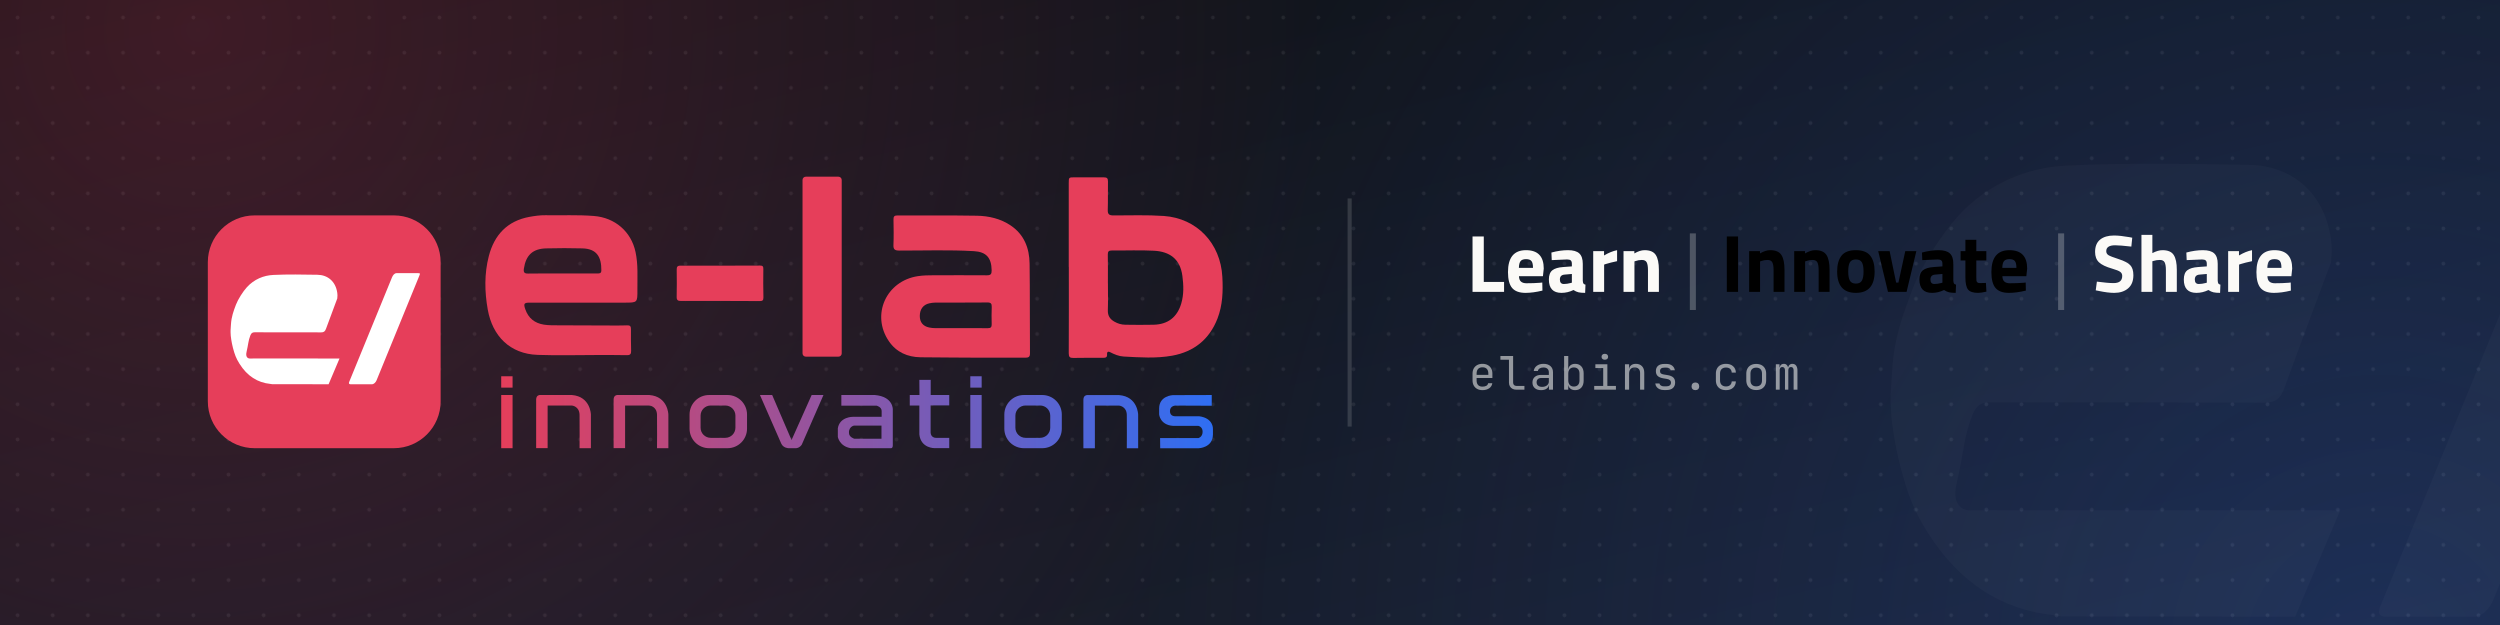
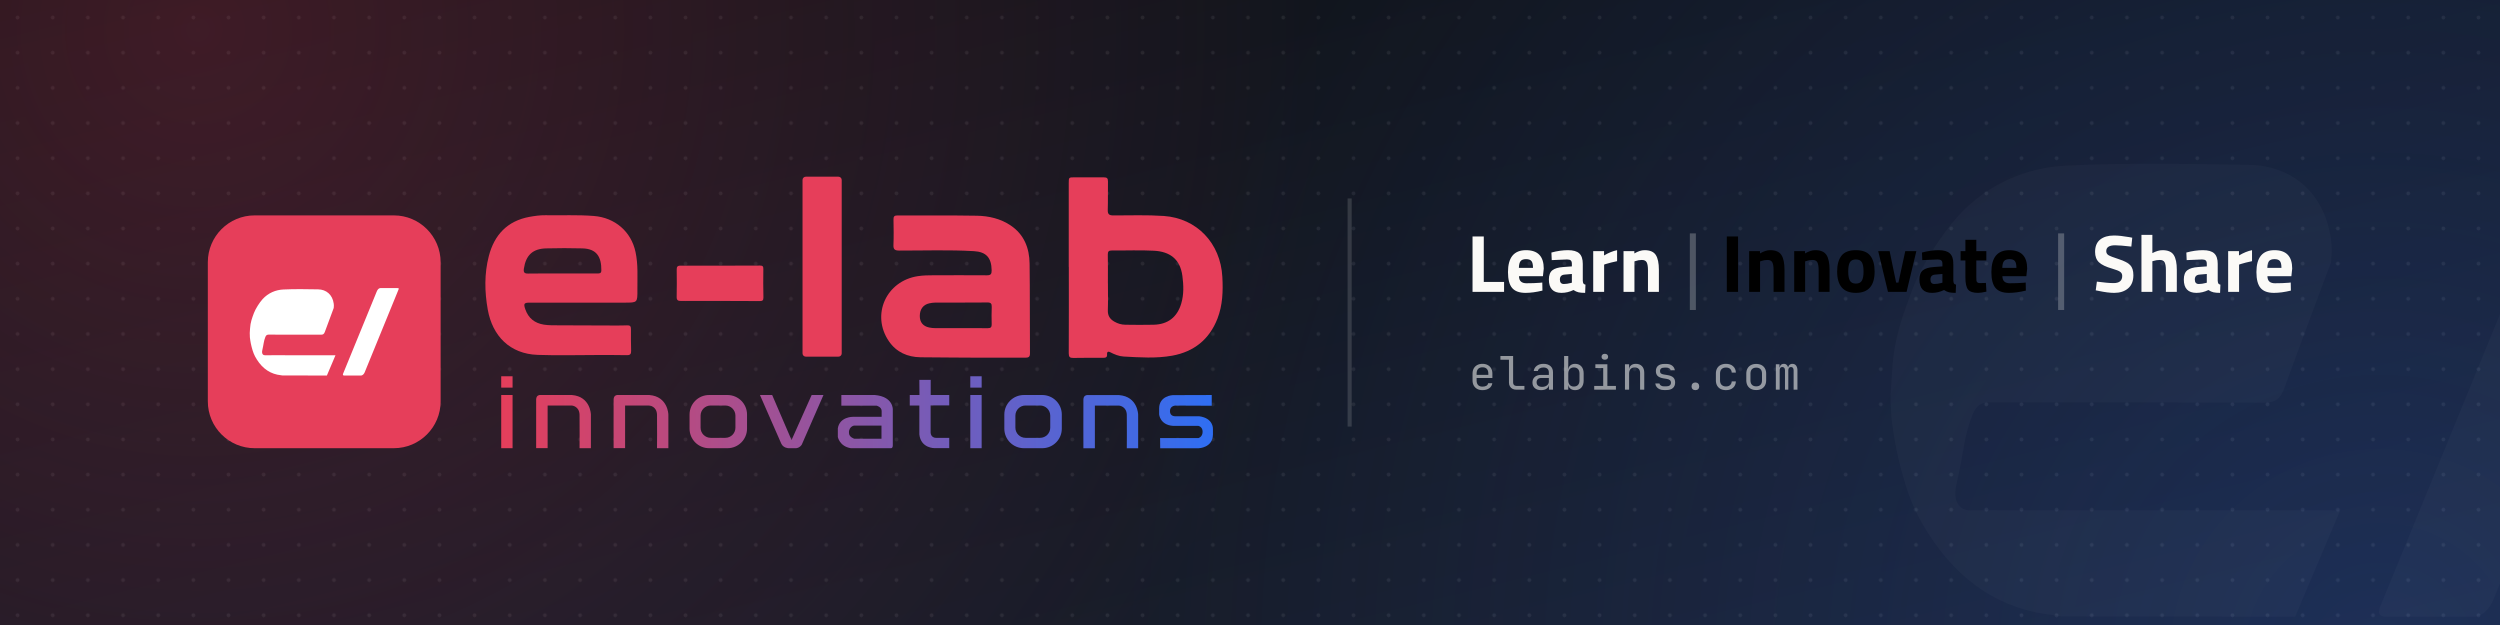
<svg xmlns="http://www.w3.org/2000/svg" width="1280" height="320" viewBox="0 0 1280 320">
  <defs>
    <linearGradient id="bg" x1="0" y1="0" x2="1" y2="1">
      <stop offset="0" stop-color="#0e1116" />
      <stop offset="1" stop-color="#1a2030" />
    </linearGradient>
    <pattern id="dots" x="0" y="0" width="18" height="18" patternUnits="userSpaceOnUse">
      <path fill="#fbfaf7" fill-opacity="0.07" stroke="none" d="M 10 9 C 10 9.552 9.552 10 9 10 C 8.448 10 8 9.552 8 9 C 8 8.448 8.448 8 9 8 C 9.552 8 10 8.448 10 9 Z" />
    </pattern>
    <radialGradient id="glowRed" cx="0.5" cy="0.5" r="0.5" fx="0.5" fy="0.5">
      <stop offset="0" stop-color="#e63e5a" stop-opacity="0.22" />
      <stop offset="1" stop-color="#e63e5a" stop-opacity="0" />
    </radialGradient>
    <radialGradient id="glowBlue" cx="0.5" cy="0.5" r="0.5" fx="0.5" fy="0.5">
      <stop offset="0" stop-color="#2d6ff5" stop-opacity="0.2" />
      <stop offset="1" stop-color="#2d6ff5" stop-opacity="0" />
    </radialGradient>
    <linearGradient id="brandGrad" x1="72" y1="63" x2="247" y2="63" gradientUnits="userSpaceOnUse">
      <stop offset="0" stop-color="#e63e5a" />
      <stop offset="1" stop-color="#2d6ff5" />
    </linearGradient>
    <linearGradient id="" x1="0" y1="0" x2="1" y2="0" gradientUnits="userSpaceOnUse" gradientTransform="matrix(158.2857 0 0 63.45614 881.04 102.1812)">
      <stop offset="0" stop-color="#e63e5a" />
      <stop offset="1" stop-color="#2d6ff5" />
    </linearGradient>
    <clipPath id="clipPath1">
      <path fill="#000000" stroke="none" d="M 106.4 90.47 L 626 90.47 L 626 229.52 L 106.4 229.52 Z" />
    </clipPath>
  </defs>
  <path fill="url(#bg)" stroke="none" d="M 0 0 L 1280 0 L 1280 320 L 0 320 Z" />
  <path fill="url(#dots)" stroke="none" d="M 0 0 L 1280 0 L 1280 320 L 0 320 Z" />
  <path fill="url(#glowRed)" stroke="none" d="M 678.4 16 C 678.4 168.765 617.715 315.273 509.693 423.293 C 401.673 531.314 255.165 592 102.4 592 C -50.365 592 -196.873 531.314 -304.894 423.293 C -412.914 315.273 -473.6 168.765 -473.6 16 C -473.6 -136.765 -412.914 -283.273 -304.894 -391.293 C -196.873 -499.314 -50.365 -560 102.4 -560 C 255.165 -560 401.673 -499.314 509.693 -391.293 C 617.715 -283.273 678.4 -136.765 678.4 16 Z" />
  <path fill="url(#glowBlue)" stroke="none" d="M 1856 336 C 1856 505.739 1788.572 668.525 1668.548 788.548 C 1548.525 908.572 1385.738 976 1216 976 C 1046.262 976 883.475 908.572 763.452 788.548 C 643.428 668.525 576 505.739 576 336 C 576 166.261 643.428 3.475 763.452 -116.548 C 883.475 -236.572 1046.262 -304 1216 -304 C 1385.738 -304 1548.525 -236.572 1668.548 -116.548 C 1788.572 3.475 1856 166.261 1856 336 Z" />
  <g transform="matrix(8.72321 0 0 8.72321 903.49 -160.86)">
    <path fill="#fbfaf7" fill-opacity="0.025" fill-rule="evenodd" stroke="none" d="M 52.81 27.73 L 47.58 27.73 C 47.07 27.74 46.69 28.24 46.47 28.8 C 46.25 29.36 36.59 52.93 36.12 54.07 C 35.96 54.47 36.12 54.64 36.48 54.64 L 41.71 54.64 C 42.16 54.57 42.55 54.16 42.75 53.69 C 43.06 52.95 52.13 30.75 53.11 28.35 C 53.35 27.81 53.3 27.72 52.81 27.73 Z" />
    <path fill="#fbfaf7" fill-opacity="0.025" stroke="none" d="M 14.53 48.39 C 13.71 48.39 12.9 48.38 12.08 48.4 C 11.6 48.41 10.98 48.06 11.26 46.85 C 11.72 44.88 11.66 44.16 12.2 42.78 C 12.42 42.22 12.73 42.05 13.23 42.05 C 19.4 42.07 23.17 42.05 29.34 42.07 C 29.93 42.07 30.26 41.9 30.51 41.2 C 31.01 39.81 33.22 33.87 33.24 33.85 C 33.3 33.08 33.3 33.08 33.24 32.51 C 32.86 29.73 30.92 28.16 28.44 28.12 C 24.88 28.06 21.32 27.99 17.76 28.16 C 15.39 28.27 13.11 29.21 11.36 31.12 C 10.42 32.14 9.19 34.07 8.69 35.39 C 8.11 36.94 7.6 38.27 7.49 40.16 C 7.41 41.63 7.35 41.43 7.44 42.89 C 7.45 43.05 7.61 44.43 7.97 45.82 C 8.39 47.4 8.71 48.32 9.55 49.66 C 11.43 52.66 13.94 54.24 17.01 54.55 C 17.17 54.57 17.32 54.6 17.48 54.62 C 20.82 54.62 24.16 54.63 27.5 54.63 C 28.16 54.62 30.47 54.64 31.14 54.63 L 33.78 48.4 L 14.53 48.39 Z" />
  </g>
  <g clip-path="url(#clipPath1)">
    <g transform="matrix(2.114186 0 0 2.114186 102.413 81.23101)">
      <path fill="#e63e5a" fill-rule="evenodd" stroke="none" d="M 46.93 13.74 L 13.23 13.74 C 6.97 13.74 1.89 18.82 1.89 25.08 L 1.89 58.78 C 1.89 65.04 6.97 70.12 13.23 70.12 L 46.93 70.12 C 53.19 70.12 58.27 65.04 58.27 58.78 L 58.27 25.08 C 58.26 18.82 53.19 13.74 46.93 13.74 Z" />
-       <g>
+       <g transform="matrix(0.787 0 0 0.787 6.219 9.522)">
        <path fill="#ffffff" fill-rule="evenodd" stroke="none" d="M 52.81 27.73 L 47.58 27.73 C 47.07 27.74 46.69 28.24 46.47 28.8 C 46.25 29.36 36.59 52.93 36.12 54.07 C 35.96 54.47 36.12 54.64 36.48 54.64 L 41.71 54.64 C 42.16 54.57 42.55 54.16 42.75 53.69 C 43.06 52.95 52.13 30.75 53.11 28.35 C 53.35 27.81 53.3 27.72 52.81 27.73 Z" />
        <path fill="#ffffff" stroke="none" d="M 14.53 48.39 C 13.71 48.39 12.9 48.38 12.08 48.4 C 11.6 48.41 10.98 48.06 11.26 46.85 C 11.72 44.88 11.66 44.16 12.2 42.78 C 12.42 42.22 12.73 42.05 13.23 42.05 C 19.4 42.07 23.17 42.05 29.34 42.07 C 29.93 42.07 30.26 41.9 30.51 41.2 C 31.01 39.81 33.22 33.87 33.24 33.85 C 33.3 33.08 33.3 33.08 33.24 32.51 C 32.86 29.73 30.92 28.16 28.44 28.12 C 24.88 28.06 21.32 27.99 17.76 28.16 C 15.39 28.27 13.11 29.21 11.36 31.12 C 10.42 32.14 9.19 34.07 8.69 35.39 C 8.11 36.94 7.6 38.27 7.49 40.16 C 7.41 41.63 7.35 41.43 7.44 42.89 C 7.45 43.05 7.61 44.43 7.97 45.82 C 8.39 47.4 8.71 48.32 9.55 49.66 C 11.43 52.66 13.94 54.24 17.01 54.55 C 17.17 54.57 17.32 54.6 17.48 54.62 C 20.82 54.62 24.16 54.63 27.5 54.63 C 28.16 54.62 30.47 54.64 31.14 54.63 L 33.78 48.4 L 14.53 48.39 Z" />
      </g>
      <path fill="#e63e5a" stroke="none" d="M 247.58 28.64 C 247.14 20.44 241.38 14.44 233.41 13.88 C 229.36 13.6 225.3 13.75 221.25 13.75 C 220.2 13.75 219.79 13.51 219.83 12.39 C 219.91 10.03 219.83 7.89 219.88 5.52 C 219.89 4.78 219.65 4.52 218.92 4.53 C 216.55 4.55 214.19 4.53 211.82 4.52 C 210.39 4.52 210.38 4.52 210.38 5.95 C 210.38 12.71 210.38 19.46 210.38 26.22 C 210.39 26.22 210.39 26.22 210.4 26.22 C 210.4 33.13 210.42 40.26 210.38 47.17 C 210.38 48.04 210.66 48.27 211.48 48.26 C 213.88 48.22 216.29 48.22 218.69 48.23 C 219.3 48.23 219.72 48.15 219.66 47.39 C 219.61 46.72 219.99 46.65 220.37 46.85 C 221.41 47.39 222.5 47.85 223.66 47.92 C 227.6 48.13 231.56 48.42 235.46 47.71 C 240.71 46.75 244.44 43.77 246.4 38.73 C 247.66 35.47 247.77 32.07 247.58 28.64 Z M 237.63 35.07 C 236.65 38.38 234.42 40.13 230.95 40.22 C 228.66 40.28 226.37 40.25 224.08 40.22 C 223.14 40.21 222.25 39.95 221.41 39.46 C 220.34 38.84 219.81 38.02 219.85 36.72 C 219.93 34.55 219.87 32.37 219.87 30.19 C 219.87 30.19 219.87 30.19 219.86 30.19 C 219.86 27.86 219.89 25.53 219.84 23.21 C 219.83 22.46 220.1 22.23 220.81 22.24 C 224.23 22.27 227.65 22.11 231.06 22.3 C 234.81 22.51 237.35 24.26 237.9 28.38 C 238.2 30.61 238.28 32.87 237.63 35.07 Z" />
      <path fill="#e63e5a" stroke="none" d="M 200.9 25.41 C 200.85 21.63 199.55 18.32 196.26 16.14 C 193.82 14.52 191 13.87 188.13 13.82 C 181.71 13.71 175.29 13.78 168.87 13.75 C 168.1 13.75 167.92 14.06 167.94 14.76 C 167.97 16.56 168.02 19.04 167.93 20.84 C 167.87 22.01 168.26 22.26 169.39 22.26 C 175.4 22.27 181.41 22.05 187.41 22.4 C 190.43 22.57 191.66 24.02 191.71 27.03 C 191.72 27.92 191.52 28.26 190.54 28.25 C 186.26 28.2 181.98 28.25 177.7 28.24 C 176.42 28.24 175.15 28.26 173.88 28.45 C 166.16 29.6 162.46 37.84 166.83 44.22 C 168.65 46.89 171.37 48.05 174.46 48.1 C 178.69 48.17 187.08 48.17 187.08 48.19 C 191.32 48.19 195.57 48.18 199.81 48.2 C 200.56 48.2 200.99 48.1 200.99 47.18 C 200.93 40.12 201 32.43 200.9 25.41 Z M 191.73 35.92 C 191.68 37.31 191.68 38.69 191.72 40.08 C 191.74 40.8 191.5 41.07 190.75 41.06 C 188.58 41.02 186.4 41.05 184.22 41.05 C 182.19 41.05 180.17 41.06 178.14 41.05 C 177.62 41.05 177.09 40.99 176.58 40.89 C 175.08 40.58 174.3 39.6 174.31 38.08 C 174.32 36.47 175.14 35.36 176.6 35.04 C 177.07 34.94 177.56 34.86 178.04 34.86 C 182.24 34.85 186.44 34.87 190.64 34.83 C 191.51 34.81 191.76 35.1 191.73 35.92 Z" />
      <path fill="#e63e5a" stroke="none" d="M 105.47 22.62 C 104.42 17.66 100.5 14.28 95.36 13.88 C 91.46 13.57 87.55 13.77 83.65 13.7 C 82.33 13.68 81.04 13.87 79.76 14.1 C 74.42 15.09 71.27 18.46 69.94 23.59 C 68.83 27.87 68.91 32.23 69.68 36.55 C 70.82 42.93 75.02 47.28 81.75 47.52 C 86.7 47.7 91.66 47.55 96.62 47.55 C 98.87 47.56 101.12 47.54 103.37 47.59 C 104.18 47.61 104.42 47.3 104.4 46.55 C 104.36 44.79 104.34 43.02 104.36 41.26 C 104.37 40.56 104.1 40.34 103.43 40.37 C 102.46 40.42 101.48 40.4 100.5 40.41 L 100.5 40.41 C 95.92 40.39 91.34 40.38 86.76 40.36 C 85.6 40.35 84.43 40.38 83.28 40.2 C 81.03 39.84 79.52 38.63 78.77 36.47 C 78.31 35.12 78.46 34.87 79.85 34.87 C 87.51 34.87 95.17 34.87 102.84 34.87 C 105.93 34.87 105.94 34.87 105.92 31.76 C 105.9 28.71 106.12 25.64 105.47 22.62 Z M 96.12 27.8 C 93.34 27.8 90.57 27.8 87.79 27.8 C 87.79 27.8 87.79 27.81 87.79 27.81 C 85.01 27.81 82.24 27.78 79.46 27.83 C 78.52 27.85 78.3 27.51 78.43 26.63 C 78.91 23.4 80.56 21.81 83.82 21.73 C 86.74 21.65 89.67 21.65 92.6 21.73 C 96.04 21.82 97.22 23.76 97.19 27.06 C 97.19 27.87 96.65 27.8 96.12 27.8 Z" />
      <path fill="#e63e5a" stroke="none" d="M 136.42 26.75 C 136.43 26.15 136.3 25.88 135.63 25.89 C 129.21 25.92 122.78 25.93 116.36 25.91 C 115.58 25.91 115.43 26.22 115.44 26.92 C 115.47 29.1 115.48 31.28 115.43 33.45 C 115.41 34.27 115.73 34.47 116.48 34.46 C 119.64 34.43 132.33 34.47 135.53 34.49 C 136.2 34.5 136.45 34.33 136.44 33.61 C 136.38 31.33 136.39 29.04 136.42 26.75 Z" />
      <path fill="#e63e5a" stroke="none" d="M 154.61 4.37 L 146.7 4.37 C 146.26 4.37 145.91 4.72 145.91 5.16 L 145.91 47.16 C 145.91 47.6 146.26 47.95 146.7 47.95 L 154.61 47.95 C 155.05 47.95 155.4 47.6 155.4 47.16 L 155.4 5.16 C 155.4 4.72 155.04 4.37 154.61 4.37 Z" />
      <g>
        <path fill="url(#brandGrad)" stroke="none" d="M 72.94 52.7 L 75.69 52.7 L 75.69 55.45 L 72.94 55.45 Z" />
        <path fill="url(#brandGrad)" stroke="none" d="M 72.94 57.24 L 75.69 57.24 L 75.69 70.12 L 72.94 70.12 Z" />
        <path fill="url(#brandGrad)" stroke="none" d="M 186.54 52.7 L 189.29 52.7 L 189.29 55.45 L 186.54 55.45 Z" />
        <path fill="url(#brandGrad)" stroke="none" d="M 186.54 57.24 L 189.29 57.24 L 189.29 70.12 L 186.54 70.12 Z" />
        <path fill="url(#brandGrad)" stroke="none" d="M 81.4 70.11 L 84.18 70.11 L 84.18 59.79 L 90.07 59.79 C 90.07 59.79 91.85 59.94 91.91 62.01 C 91.96 64.08 91.91 70.12 91.91 70.12 L 94.66 70.12 L 94.66 61.96 C 94.66 61.96 94.58 57.6 90.05 57.24 L 82.27 57.24 C 82.27 57.24 81.43 57.24 81.4 58.31 C 81.38 59.38 81.4 70.11 81.4 70.11 Z" />
        <path fill="url(#brandGrad)" stroke="none" d="M 100.16 70.11 L 102.94 70.11 L 102.94 59.79 L 108.83 59.79 C 108.83 59.79 110.61 59.94 110.67 62.01 C 110.72 64.08 110.67 70.12 110.67 70.12 L 113.42 70.12 L 113.42 61.96 C 113.42 61.96 113.34 57.6 108.81 57.24 L 101.03 57.24 C 101.03 57.24 100.19 57.24 100.16 58.31 C 100.13 59.38 100.16 70.11 100.16 70.11 Z" />
        <path fill="url(#brandGrad)" stroke="none" d="M 213.93 70.14 L 216.71 70.14 L 216.71 59.81 L 222.6 59.81 C 222.6 59.81 224.38 59.96 224.44 62.03 C 224.49 64.1 224.44 70.14 224.44 70.14 L 227.19 70.14 L 227.19 61.98 C 227.19 61.98 227.11 57.62 222.58 57.26 L 214.8 57.26 C 214.8 57.26 213.96 57.26 213.93 58.33 C 213.9 59.4 213.93 70.14 213.93 70.14 Z" />
        <path fill="url(#brandGrad)" stroke="none" d="M 127.74 57.24 L 123.28 57.24 C 120.67 57.24 118.55 59.36 118.55 61.97 L 118.55 65.39 C 118.55 68 120.67 70.12 123.28 70.12 L 127.74 70.12 C 130.35 70.12 132.47 68 132.47 65.39 L 132.47 61.97 C 132.47 59.36 130.35 57.24 127.74 57.24 Z M 129.66 65.15 C 129.66 66.51 128.56 67.61 127.2 67.61 L 123.68 67.61 C 122.32 67.61 121.22 66.51 121.22 65.15 L 121.22 62.24 C 121.22 60.88 122.32 59.78 123.68 59.78 L 127.2 59.78 C 128.56 59.78 129.66 60.88 129.66 62.24 L 129.66 65.15 Z" />
        <path fill="url(#brandGrad)" stroke="none" d="M 203.97 57.24 L 199.51 57.24 C 196.9 57.24 194.78 59.36 194.78 61.97 L 194.78 65.39 C 194.78 68 196.9 70.12 199.51 70.12 L 203.97 70.12 C 206.58 70.12 208.7 68 208.7 65.39 L 208.7 61.97 C 208.7 59.36 206.58 57.24 203.97 57.24 Z M 205.9 65.15 C 205.9 66.51 204.8 67.61 203.44 67.61 L 199.92 67.61 C 198.56 67.61 197.46 66.51 197.46 65.15 L 197.46 62.24 C 197.46 60.88 198.56 59.78 199.92 59.78 L 203.44 59.78 C 204.8 59.78 205.9 60.88 205.9 62.24 L 205.9 65.15 Z" />
        <path fill="url(#brandGrad)" stroke="none" d="M 135.6 57.24 L 138.56 57.24 L 143.25 68.15 L 148.12 57.24 L 150.98 57.24 L 145.73 69.25 C 145.73 69.25 145.3 70.01 144.38 70.12 L 142.54 70.12 C 142.54 70.12 141.27 70.12 140.76 69.01 L 135.6 57.24 Z" />
        <path fill="url(#brandGrad)" stroke="none" d="M 163.43 57.24 L 155.31 57.24 L 155.31 59.82 L 163.85 59.82 C 163.85 59.82 165.07 60.12 165.07 61.09 L 165.07 62.52 L 158.11 62.52 C 158.11 62.52 154.92 62.47 154.46 65.3 L 154.46 67.39 C 154.46 67.39 154.84 69.66 157.6 70.12 L 167.34 70.12 C 167.34 70.12 167.77 70.17 167.77 69.41 L 167.77 60.79 C 167.78 60.78 167.95 57.65 163.43 57.24 Z M 165.03 67.82 L 158.43 67.82 C 158.43 67.82 157.16 67.44 157.16 66.44 L 157.16 66.03 C 157.16 66.03 157.24 64.96 158.33 64.65 L 165.03 64.65 L 165.03 67.82 Z" />
        <path fill="url(#brandGrad)" stroke="none" d="M 174.2 53.57 L 176.95 53.57 L 176.95 57.24 L 181.44 57.24 L 181.44 59.76 L 176.93 59.76 L 176.93 66.08 C 176.93 66.08 176.78 67.56 178.2 67.61 L 181.44 67.61 L 181.44 70.11 L 177.92 70.11 C 177.92 70.11 174.58 70.19 174.2 66.79 L 174.2 59.78 L 171.88 59.78 L 171.88 57.23 L 174.23 57.23 L 174.2 53.57 Z" />
        <path fill="url(#brandGrad)" stroke="none" d="M 245.01 59.84 L 245.01 57.24 L 235.58 57.27 C 235.58 57.27 232.29 57.4 232.27 60.48 L 232.27 61.93 C 232.27 61.93 232.47 64.48 235.61 64.71 L 241.75 64.71 C 241.75 64.71 242.82 64.89 242.8 66.16 C 242.77 67.43 241.81 67.66 241.81 67.66 L 232.5 67.66 L 232.53 70.13 L 241.86 70.13 C 241.86 70.13 245.25 70.03 245.3 66.84 L 245.3 65.46 C 245.3 65.46 245.48 62.83 241.93 62.38 L 236.09 62.38 C 236.09 62.38 234.89 62.43 234.89 61.13 C 234.89 59.83 236.21 59.8 236.21 59.8 L 245.01 59.84 Z" />
      </g>
    </g>
  </g>
  <path fill="#fbfaf7" fill-opacity="0.14" stroke="none" d="M 689.97 101.6 L 692.06 101.6 L 692.06 218.41 L 689.97 218.41 Z" />
  <g>
    <path fill="#fbfaf7" stroke="none" d="M 770.083 149.45 L 753.937 149.45 L 753.937 121.08 L 759.695 121.08 L 759.695 144.36 L 770.083 144.36 L 770.083 149.45 Z M 778.74 144.172 Q 779.72 145.028 781.556 145.028 Q 785.436 145.028 788.481 144.777 L 789.65 144.652 L 789.733 148.782 Q 784.935 149.951 781.055 149.951 Q 776.341 149.951 774.213 147.447 Q 772.085 144.944 772.085 139.312 Q 772.085 128.089 781.306 128.089 Q 790.4 128.089 790.4 137.518 L 789.983 141.398 L 777.718 141.398 Q 777.759 143.317 778.74 144.172 Z M 784.893 137.143 Q 784.893 134.639 784.101 133.659 Q 783.308 132.679 781.326 132.679 Q 779.345 132.679 778.531 133.701 Q 777.718 134.723 777.676 137.143 L 784.893 137.143 Z M 810.384 135.098 L 810.384 143.776 Q 810.468 144.777 810.718 145.174 Q 810.968 145.57 811.761 145.737 L 811.594 149.951 Q 809.467 149.951 808.194 149.659 Q 806.922 149.367 805.628 148.49 Q 802.624 149.951 799.495 149.951 Q 793.029 149.951 793.029 143.109 Q 793.029 139.771 794.823 138.373 Q 796.617 136.976 800.33 136.725 L 804.794 136.392 L 804.794 135.098 Q 804.794 133.805 804.21 133.325 Q 803.626 132.845 802.332 132.845 L 794.489 133.179 L 794.322 129.299 Q 798.786 128.089 802.812 128.089 Q 806.838 128.089 808.611 129.758 Q 810.384 131.427 810.384 135.098 Z M 800.997 140.605 Q 798.661 140.814 798.661 143.109 Q 798.661 145.403 800.705 145.403 Q 802.291 145.403 804.168 144.903 L 804.794 144.736 L 804.794 140.272 L 800.997 140.605 Z M 815.725 149.45 L 815.725 128.59 L 821.273 128.59 L 821.273 130.801 Q 824.778 128.715 827.949 128.089 L 827.949 133.722 Q 824.569 134.431 822.149 135.182 L 821.315 135.474 L 821.315 149.45 L 815.725 149.45 Z M 836.835 149.45 L 831.244 149.45 L 831.244 128.59 L 836.793 128.59 L 836.793 129.758 Q 839.63 128.089 842.008 128.089 Q 846.18 128.089 847.766 130.551 Q 849.351 133.012 849.351 138.144 L 849.351 149.45 L 843.76 149.45 L 843.76 138.311 Q 843.76 135.641 843.135 134.368 Q 842.509 133.096 840.631 133.096 Q 838.921 133.096 837.336 133.68 L 836.835 133.847 L 836.835 149.45 Z" />
  </g>
  <g>
    <path fill="#fbfaf7" fill-opacity="0.25" stroke="none" d="M 865.194 158.712 L 865.194 119.495 L 868.282 119.495 L 868.282 158.712 L 865.194 158.712 Z" />
  </g>
  <g>
    <path fill="url(#)" stroke="none" d="M 884.127 149.45 L 884.127 121.08 L 889.885 121.08 L 889.885 149.45 L 884.127 149.45 Z M 901.149 149.45 L 895.559 149.45 L 895.559 128.59 L 901.107 128.59 L 901.107 129.758 Q 903.944 128.089 906.322 128.089 Q 910.494 128.089 912.08 130.551 Q 913.665 133.012 913.665 138.144 L 913.665 149.45 L 908.074 149.45 L 908.074 138.311 Q 908.074 135.641 907.449 134.368 Q 906.823 133.096 904.946 133.096 Q 903.235 133.096 901.65 133.68 L 901.149 133.847 L 901.149 149.45 Z M 924.22 149.45 L 918.63 149.45 L 918.63 128.59 L 924.178 128.59 L 924.178 129.758 Q 927.015 128.089 929.393 128.089 Q 933.565 128.089 935.151 130.551 Q 936.736 133.012 936.736 138.144 L 936.736 149.45 L 931.146 149.45 L 931.146 138.311 Q 931.146 135.641 930.52 134.368 Q 929.894 133.096 928.017 133.096 Q 926.306 133.096 924.721 133.68 L 924.22 133.847 L 924.22 149.45 Z M 950.212 128.089 Q 955.385 128.089 957.596 130.947 Q 959.807 133.805 959.807 138.978 Q 959.807 149.951 950.212 149.951 Q 940.616 149.951 940.616 138.978 Q 940.616 133.805 942.827 130.947 Q 945.038 128.089 950.212 128.089 Z M 950.212 145.195 Q 952.423 145.195 953.278 143.693 Q 954.134 142.191 954.134 138.978 Q 954.134 135.766 953.278 134.306 Q 952.423 132.845 950.212 132.845 Q 948.001 132.845 947.145 134.306 Q 946.29 135.766 946.29 138.978 Q 946.29 142.191 947.145 143.693 Q 948.001 145.195 950.212 145.195 Z M 961.643 128.59 L 967.484 128.59 L 970.821 144.694 L 971.99 144.694 L 975.494 128.59 L 981.168 128.59 L 976.162 149.45 L 966.649 149.45 L 961.643 128.59 Z M 1000.109 135.098 L 1000.109 143.776 Q 1000.192 144.777 1000.443 145.174 Q 1000.693 145.57 1001.486 145.737 L 1001.319 149.951 Q 999.191 149.951 997.919 149.659 Q 996.646 149.367 995.353 148.49 Q 992.349 149.951 989.22 149.951 Q 982.753 149.951 982.753 143.109 Q 982.753 139.771 984.547 138.373 Q 986.341 136.976 990.054 136.725 L 994.518 136.392 L 994.518 135.098 Q 994.518 133.805 993.934 133.325 Q 993.35 132.845 992.057 132.845 L 984.214 133.179 L 984.047 129.299 Q 988.511 128.089 992.537 128.089 Q 996.563 128.089 998.336 129.758 Q 1000.109 131.427 1000.109 135.098 Z M 990.722 140.605 Q 988.385 140.814 988.385 143.109 Q 988.385 145.403 990.43 145.403 Q 992.015 145.403 993.893 144.903 L 994.518 144.736 L 994.518 140.272 L 990.722 140.605 Z M 1017.005 133.346 L 1011.874 133.346 L 1011.874 141.899 Q 1011.874 143.15 1011.936 143.672 Q 1011.999 144.193 1012.395 144.569 Q 1012.792 144.944 1013.626 144.944 L 1016.797 144.861 L 1017.047 149.325 Q 1014.252 149.951 1012.792 149.951 Q 1009.037 149.951 1007.66 148.261 Q 1006.283 146.571 1006.283 142.024 L 1006.283 133.346 L 1003.822 133.346 L 1003.822 128.59 L 1006.283 128.59 L 1006.283 122.791 L 1011.874 122.791 L 1011.874 128.59 L 1017.005 128.59 L 1017.005 133.346 Z M 1026.246 144.172 Q 1027.227 145.028 1029.062 145.028 Q 1032.943 145.028 1035.988 144.777 L 1037.156 144.652 L 1037.24 148.782 Q 1032.442 149.951 1028.562 149.951 Q 1023.848 149.951 1021.72 147.447 Q 1019.592 144.944 1019.592 139.312 Q 1019.592 128.089 1028.812 128.089 Q 1037.907 128.089 1037.907 137.518 L 1037.49 141.398 L 1025.224 141.398 Q 1025.266 143.317 1026.246 144.172 Z M 1032.4 137.143 Q 1032.4 134.639 1031.607 133.659 Q 1030.815 132.679 1028.833 132.679 Q 1026.851 132.679 1026.038 133.701 Q 1025.224 134.723 1025.183 137.143 L 1032.4 137.143 Z" />
  </g>
  <g>
    <path fill="#fbfaf7" fill-opacity="0.25" stroke="none" d="M 1053.754 158.712 L 1053.754 119.495 L 1056.841 119.495 L 1056.841 158.712 L 1053.754 158.712 Z" />
  </g>
  <g>
    <path fill="#fbfaf7" stroke="none" d="M 1082.947 125.586 Q 1078.399 125.586 1078.399 128.59 Q 1078.399 129.925 1079.526 130.634 Q 1080.652 131.344 1084.803 132.679 Q 1088.955 134.014 1090.623 135.703 Q 1092.292 137.393 1092.292 140.897 Q 1092.292 145.361 1089.58 147.656 Q 1086.868 149.951 1082.488 149.951 Q 1079.234 149.951 1074.519 148.949 L 1073.017 148.657 L 1073.601 144.193 Q 1079.192 144.944 1082.154 144.944 Q 1086.576 144.944 1086.576 141.273 Q 1086.576 139.938 1085.554 139.187 Q 1084.532 138.436 1081.487 137.56 Q 1076.647 136.183 1074.665 134.285 Q 1072.684 132.387 1072.684 129.007 Q 1072.684 124.752 1075.27 122.666 Q 1077.857 120.58 1082.363 120.58 Q 1085.45 120.58 1090.206 121.414 L 1091.708 121.706 L 1091.249 126.254 Q 1085.367 125.586 1082.947 125.586 Z M 1102.013 149.45 L 1096.422 149.45 L 1096.422 120.246 L 1102.013 120.246 L 1102.013 129.591 Q 1104.891 128.089 1107.186 128.089 Q 1111.358 128.089 1112.944 130.551 Q 1114.529 133.012 1114.529 138.144 L 1114.529 149.45 L 1108.938 149.45 L 1108.938 138.269 Q 1108.938 135.641 1108.312 134.368 Q 1107.687 133.096 1105.809 133.096 Q 1104.182 133.096 1102.555 133.596 L 1102.013 133.763 L 1102.013 149.45 Z M 1135.472 135.098 L 1135.472 143.776 Q 1135.556 144.777 1135.806 145.174 Q 1136.056 145.57 1136.849 145.737 L 1136.682 149.951 Q 1134.554 149.951 1133.282 149.659 Q 1132.009 149.367 1130.716 148.49 Q 1127.712 149.951 1124.583 149.951 Q 1118.117 149.951 1118.117 143.109 Q 1118.117 139.771 1119.911 138.373 Q 1121.705 136.976 1125.418 136.725 L 1129.882 136.392 L 1129.882 135.098 Q 1129.882 133.805 1129.298 133.325 Q 1128.714 132.845 1127.42 132.845 L 1119.577 133.179 L 1119.41 129.299 Q 1123.874 128.089 1127.9 128.089 Q 1131.926 128.089 1133.699 129.758 Q 1135.472 131.427 1135.472 135.098 Z M 1126.085 140.605 Q 1123.749 140.814 1123.749 143.109 Q 1123.749 145.403 1125.793 145.403 Q 1127.379 145.403 1129.256 144.903 L 1129.882 144.736 L 1129.882 140.272 L 1126.085 140.605 Z M 1140.812 149.45 L 1140.812 128.59 L 1146.361 128.59 L 1146.361 130.801 Q 1149.866 128.715 1153.036 128.089 L 1153.036 133.722 Q 1149.657 134.431 1147.237 135.182 L 1146.403 135.474 L 1146.403 149.45 L 1140.812 149.45 Z M 1161.944 144.172 Q 1162.924 145.028 1164.76 145.028 Q 1168.64 145.028 1171.685 144.777 L 1172.853 144.652 L 1172.937 148.782 Q 1168.139 149.951 1164.259 149.951 Q 1159.545 149.951 1157.417 147.447 Q 1155.289 144.944 1155.289 139.312 Q 1155.289 128.089 1164.509 128.089 Q 1173.604 128.089 1173.604 137.518 L 1173.187 141.398 L 1160.921 141.398 Q 1160.963 143.317 1161.944 144.172 Z M 1168.097 137.143 Q 1168.097 134.639 1167.305 133.659 Q 1166.512 132.679 1164.53 132.679 Q 1162.549 132.679 1161.735 133.701 Q 1160.921 134.723 1160.88 137.143 L 1168.097 137.143 Z" />
  </g>
  <g>
    <path fill="#fbfaf7" fill-opacity="0.55" stroke="none" d="M 759.022 199.756 Q 757.485 199.756 756.339 199.142 Q 755.192 198.527 754.566 197.404 Q 753.939 196.281 753.939 194.792 L 753.939 191.246 Q 753.939 189.733 754.566 188.622 Q 755.192 187.511 756.339 186.896 Q 757.485 186.282 759.022 186.282 Q 760.559 186.282 761.705 186.896 Q 762.852 187.511 763.478 188.622 Q 764.105 189.733 764.105 191.246 L 764.105 193.539 L 756.02 193.539 L 756.02 194.792 Q 756.02 196.329 756.8 197.144 Q 757.58 197.96 759.022 197.96 Q 760.251 197.96 761.008 197.522 Q 761.764 197.085 761.93 196.21 L 764.057 196.21 Q 763.845 197.842 762.462 198.799 Q 761.079 199.756 759.022 199.756 Z M 762.024 192.121 L 762.024 191.246 Q 762.024 189.709 761.256 188.882 Q 760.488 188.055 759.022 188.055 Q 757.58 188.055 756.8 188.882 Q 756.02 189.709 756.02 191.246 L 756.02 191.932 L 762.19 191.932 L 762.024 192.121 Z M 776.369 199.52 Q 775.234 199.52 774.383 199.071 Q 773.532 198.622 773.059 197.794 Q 772.587 196.967 772.587 195.856 L 772.587 184.201 L 768.213 184.201 L 768.213 182.263 L 774.714 182.263 L 774.714 195.856 Q 774.714 196.66 775.163 197.121 Q 775.612 197.582 776.369 197.582 L 780.506 197.582 L 780.506 199.52 L 776.369 199.52 Z M 789.035 199.756 Q 786.979 199.756 785.797 198.704 Q 784.615 197.652 784.615 195.856 Q 784.615 194.036 785.797 192.995 Q 786.979 191.955 788.988 191.955 L 793.007 191.955 L 793.007 190.655 Q 793.007 189.449 792.286 188.799 Q 791.565 188.149 790.241 188.149 Q 789.083 188.149 788.302 188.634 Q 787.522 189.118 787.404 189.946 L 785.277 189.946 Q 785.489 188.267 786.86 187.274 Q 788.231 186.282 790.288 186.282 Q 792.534 186.282 793.834 187.44 Q 795.134 188.598 795.134 190.584 L 795.134 199.52 L 793.054 199.52 L 793.054 197.038 L 792.699 197.038 L 793.054 196.683 Q 793.054 198.102 791.955 198.929 Q 790.856 199.756 789.035 199.756 Z M 789.555 198.078 Q 791.068 198.078 792.038 197.321 Q 793.007 196.565 793.007 195.383 L 793.007 193.539 L 789.035 193.539 Q 787.971 193.539 787.357 194.13 Q 786.742 194.721 786.742 195.738 Q 786.742 196.825 787.487 197.452 Q 788.231 198.078 789.555 198.078 Z M 806.5 199.756 Q 804.893 199.756 803.924 198.894 Q 802.954 198.031 802.954 196.541 L 803.38 197.038 L 802.954 197.038 L 802.954 199.52 L 800.827 199.52 L 800.827 182.263 L 802.954 182.263 L 802.954 186.045 L 802.907 189 L 803.38 189 L 802.954 189.497 Q 802.954 188.031 803.936 187.156 Q 804.917 186.282 806.5 186.282 Q 808.463 186.282 809.645 187.582 Q 810.827 188.882 810.827 191.128 L 810.827 194.934 Q 810.827 197.156 809.645 198.456 Q 808.463 199.756 806.5 199.756 Z M 805.791 197.912 Q 807.139 197.912 807.919 197.109 Q 808.699 196.305 808.699 194.792 L 808.699 191.246 Q 808.699 189.733 807.919 188.929 Q 807.139 188.126 805.791 188.126 Q 804.491 188.126 803.723 188.953 Q 802.954 189.78 802.954 191.246 L 802.954 194.792 Q 802.954 196.258 803.723 197.085 Q 804.491 197.912 805.791 197.912 Z M 816.235 199.52 L 816.235 197.582 L 820.845 197.582 L 820.845 188.456 L 816.827 188.456 L 816.827 186.518 L 822.973 186.518 L 822.973 197.582 L 827.346 197.582 L 827.346 199.52 L 816.235 199.52 Z M 821.673 184.178 Q 820.892 184.178 820.443 183.776 Q 819.994 183.374 819.994 182.688 Q 819.994 181.979 820.443 181.565 Q 820.892 181.152 821.673 181.152 Q 822.453 181.152 822.902 181.565 Q 823.351 181.979 823.351 182.688 Q 823.351 183.374 822.902 183.776 Q 822.453 184.178 821.673 184.178 Z M 831.975 199.52 L 831.975 186.518 L 834.102 186.518 L 834.102 189 L 834.552 189 L 834.102 189.497 Q 834.102 187.96 835.024 187.121 Q 835.946 186.282 837.578 186.282 Q 839.54 186.282 840.698 187.487 Q 841.856 188.693 841.856 190.773 L 841.856 199.52 L 839.729 199.52 L 839.729 191.01 Q 839.729 189.615 838.984 188.87 Q 838.24 188.126 836.963 188.126 Q 835.639 188.126 834.871 188.929 Q 834.102 189.733 834.102 191.246 L 834.102 199.52 L 831.975 199.52 Z M 852.064 199.709 Q 850.74 199.709 849.759 199.295 Q 848.778 198.882 848.199 198.125 Q 847.62 197.369 847.502 196.329 L 849.629 196.329 Q 849.771 197.014 850.397 197.416 Q 851.024 197.818 852.064 197.818 L 853.057 197.818 Q 854.31 197.818 854.925 197.31 Q 855.539 196.801 855.539 195.95 Q 855.539 195.123 854.984 194.638 Q 854.428 194.154 853.341 193.988 L 851.591 193.705 Q 849.676 193.374 848.743 192.511 Q 847.809 191.648 847.809 189.993 Q 847.809 188.244 848.92 187.286 Q 850.031 186.329 852.253 186.329 L 853.152 186.329 Q 855.019 186.329 856.154 187.204 Q 857.288 188.078 857.525 189.568 L 855.397 189.568 Q 855.256 188.953 854.688 188.587 Q 854.121 188.22 853.152 188.22 L 852.253 188.22 Q 851.048 188.22 850.492 188.669 Q 849.937 189.118 849.937 190.017 Q 849.937 190.82 850.409 191.199 Q 850.882 191.577 851.899 191.742 L 853.648 192.026 Q 855.752 192.357 856.709 193.255 Q 857.667 194.154 857.667 195.856 Q 857.667 197.652 856.52 198.681 Q 855.374 199.709 853.057 199.709 L 852.064 199.709 Z M 868.04 199.756 Q 867.142 199.756 866.61 199.236 Q 866.078 198.716 866.078 197.842 Q 866.078 196.92 866.61 196.376 Q 867.142 195.832 868.04 195.832 Q 868.938 195.832 869.47 196.376 Q 870.002 196.92 870.002 197.842 Q 870.002 198.716 869.47 199.236 Q 868.938 199.756 868.04 199.756 Z M 883.709 199.756 Q 882.148 199.756 880.978 199.165 Q 879.808 198.574 879.17 197.452 Q 878.531 196.329 878.531 194.792 L 878.531 191.246 Q 878.531 189.686 879.17 188.575 Q 879.808 187.464 880.978 186.873 Q 882.148 186.282 883.709 186.282 Q 885.954 186.282 887.325 187.487 Q 888.697 188.693 888.768 190.773 L 886.64 190.773 Q 886.569 189.52 885.801 188.847 Q 885.032 188.173 883.709 188.173 Q 882.314 188.173 881.486 188.965 Q 880.659 189.757 880.659 191.222 L 880.659 194.792 Q 880.659 196.258 881.486 197.061 Q 882.314 197.865 883.709 197.865 Q 885.032 197.865 885.801 197.18 Q 886.569 196.494 886.64 195.265 L 888.768 195.265 Q 888.697 197.345 887.325 198.551 Q 885.954 199.756 883.709 199.756 Z M 899.188 199.709 Q 897.628 199.709 896.493 199.118 Q 895.358 198.527 894.732 197.404 Q 894.105 196.281 894.105 194.745 L 894.105 191.293 Q 894.105 189.733 894.732 188.622 Q 895.358 187.511 896.493 186.92 Q 897.628 186.329 899.188 186.329 Q 900.748 186.329 901.883 186.92 Q 903.018 187.511 903.644 188.622 Q 904.271 189.733 904.271 191.27 L 904.271 194.745 Q 904.271 196.281 903.644 197.404 Q 903.018 198.527 901.883 199.118 Q 900.748 199.709 899.188 199.709 Z M 899.188 197.818 Q 900.583 197.818 901.363 197.038 Q 902.143 196.258 902.143 194.745 L 902.143 191.293 Q 902.143 189.78 901.363 189 Q 900.583 188.22 899.188 188.22 Q 897.817 188.22 897.025 189 Q 896.233 189.78 896.233 191.293 L 896.233 194.745 Q 896.233 196.258 897.025 197.038 Q 897.817 197.818 899.188 197.818 Z M 909.23 199.52 L 909.23 186.518 L 911.098 186.518 L 911.098 188.078 L 911.523 188.078 L 911.192 188.646 Q 911.192 187.558 911.772 186.92 Q 912.351 186.282 913.344 186.282 Q 914.431 186.282 915.022 187.085 Q 915.613 187.889 915.613 189.355 L 914.975 188.078 L 915.968 188.078 L 915.519 188.646 Q 915.519 187.558 916.121 186.92 Q 916.724 186.282 917.717 186.282 Q 918.946 186.282 919.62 187.204 Q 920.294 188.126 920.294 189.638 L 920.294 199.52 L 918.332 199.52 L 918.332 189.615 Q 918.332 188.811 917.989 188.362 Q 917.646 187.913 916.984 187.913 Q 916.346 187.913 915.98 188.35 Q 915.613 188.787 915.613 189.591 L 915.613 199.52 L 913.911 199.52 L 913.911 189.615 Q 913.911 188.787 913.545 188.35 Q 913.178 187.913 912.516 187.913 Q 911.854 187.913 911.523 188.35 Q 911.192 188.787 911.192 189.591 L 911.192 199.52 L 909.23 199.52 Z" />
  </g>
</svg>
